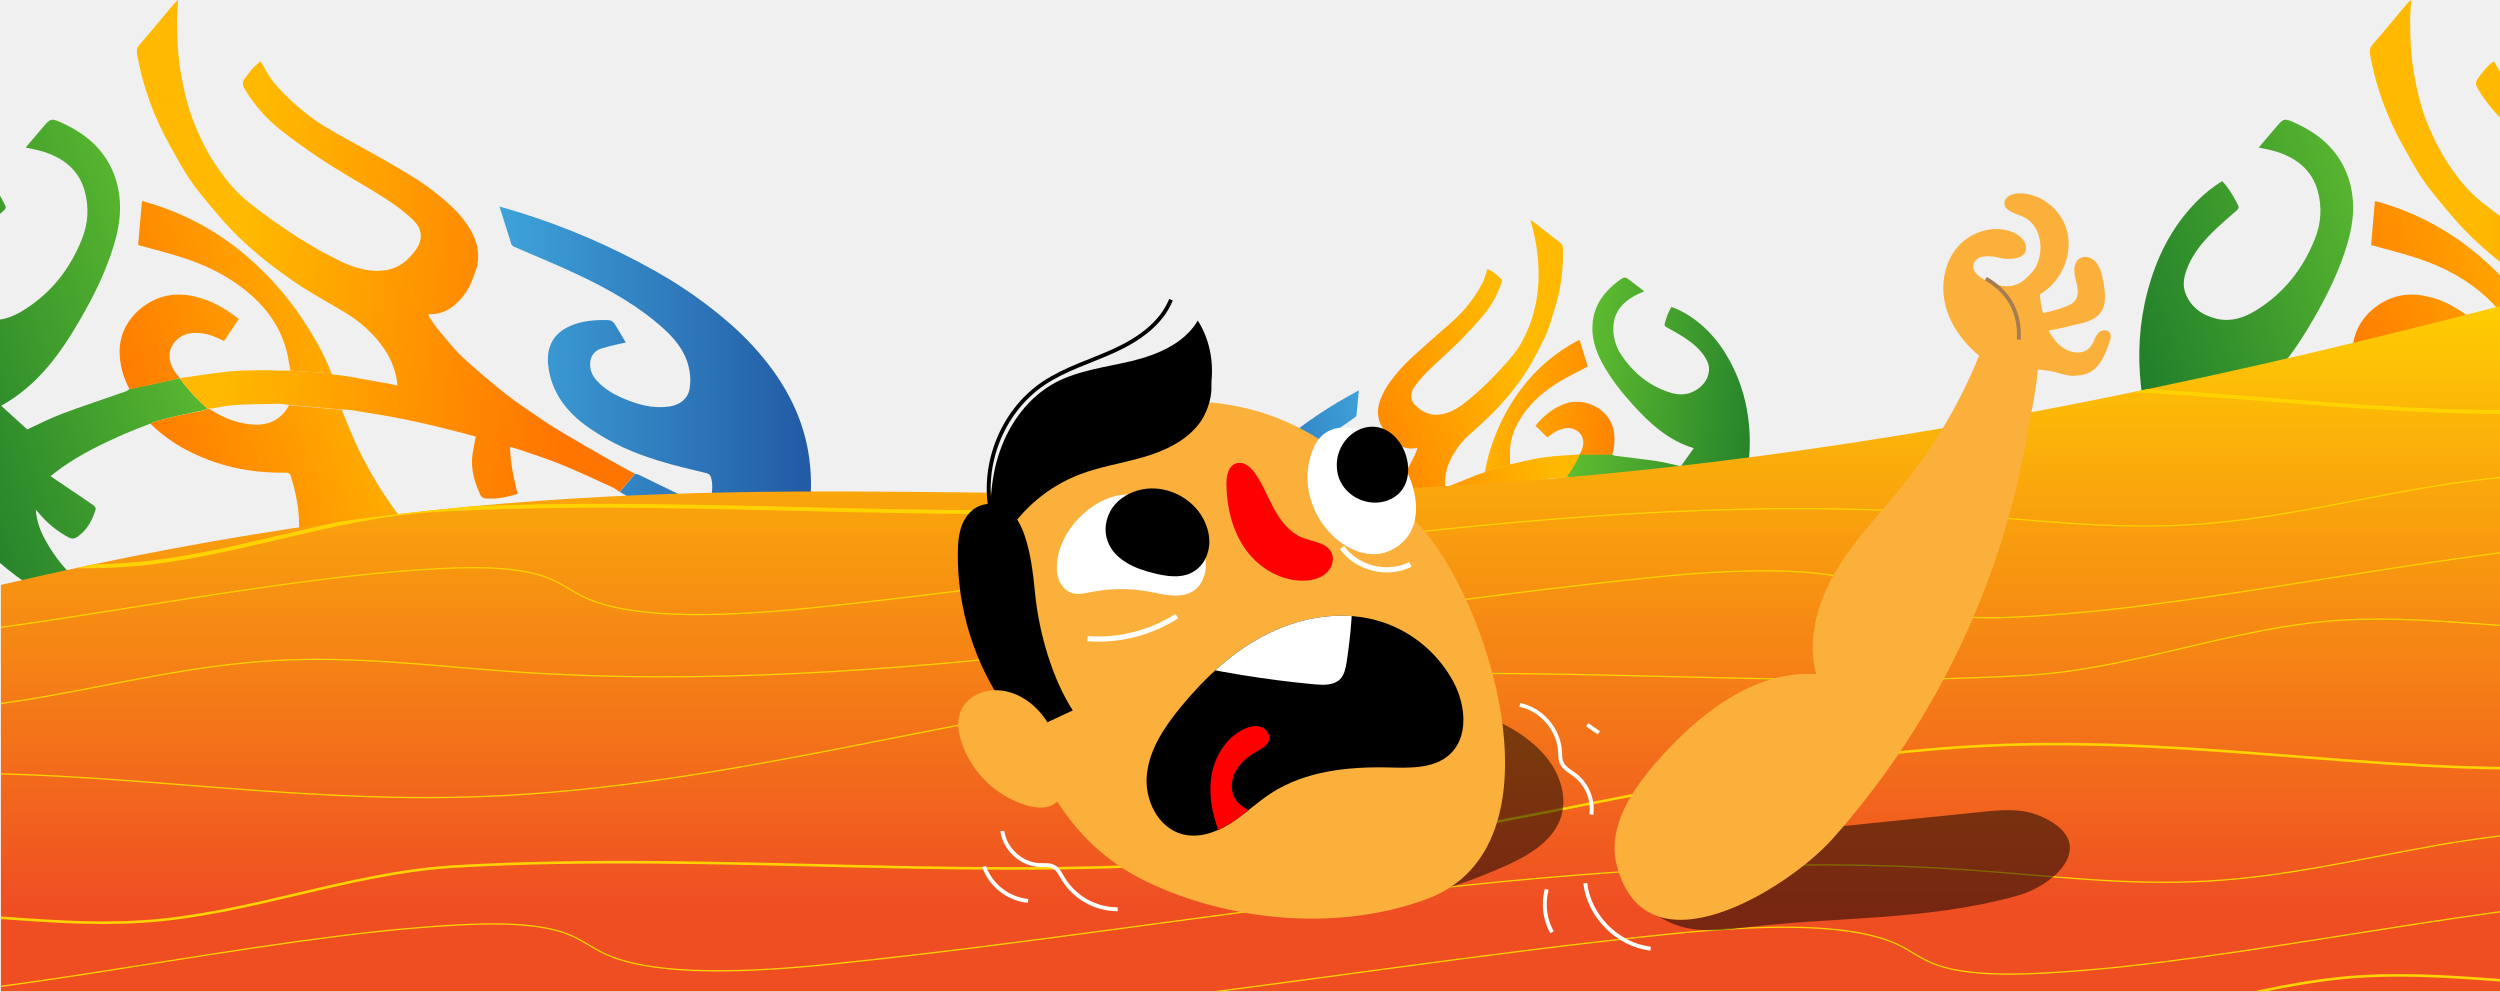
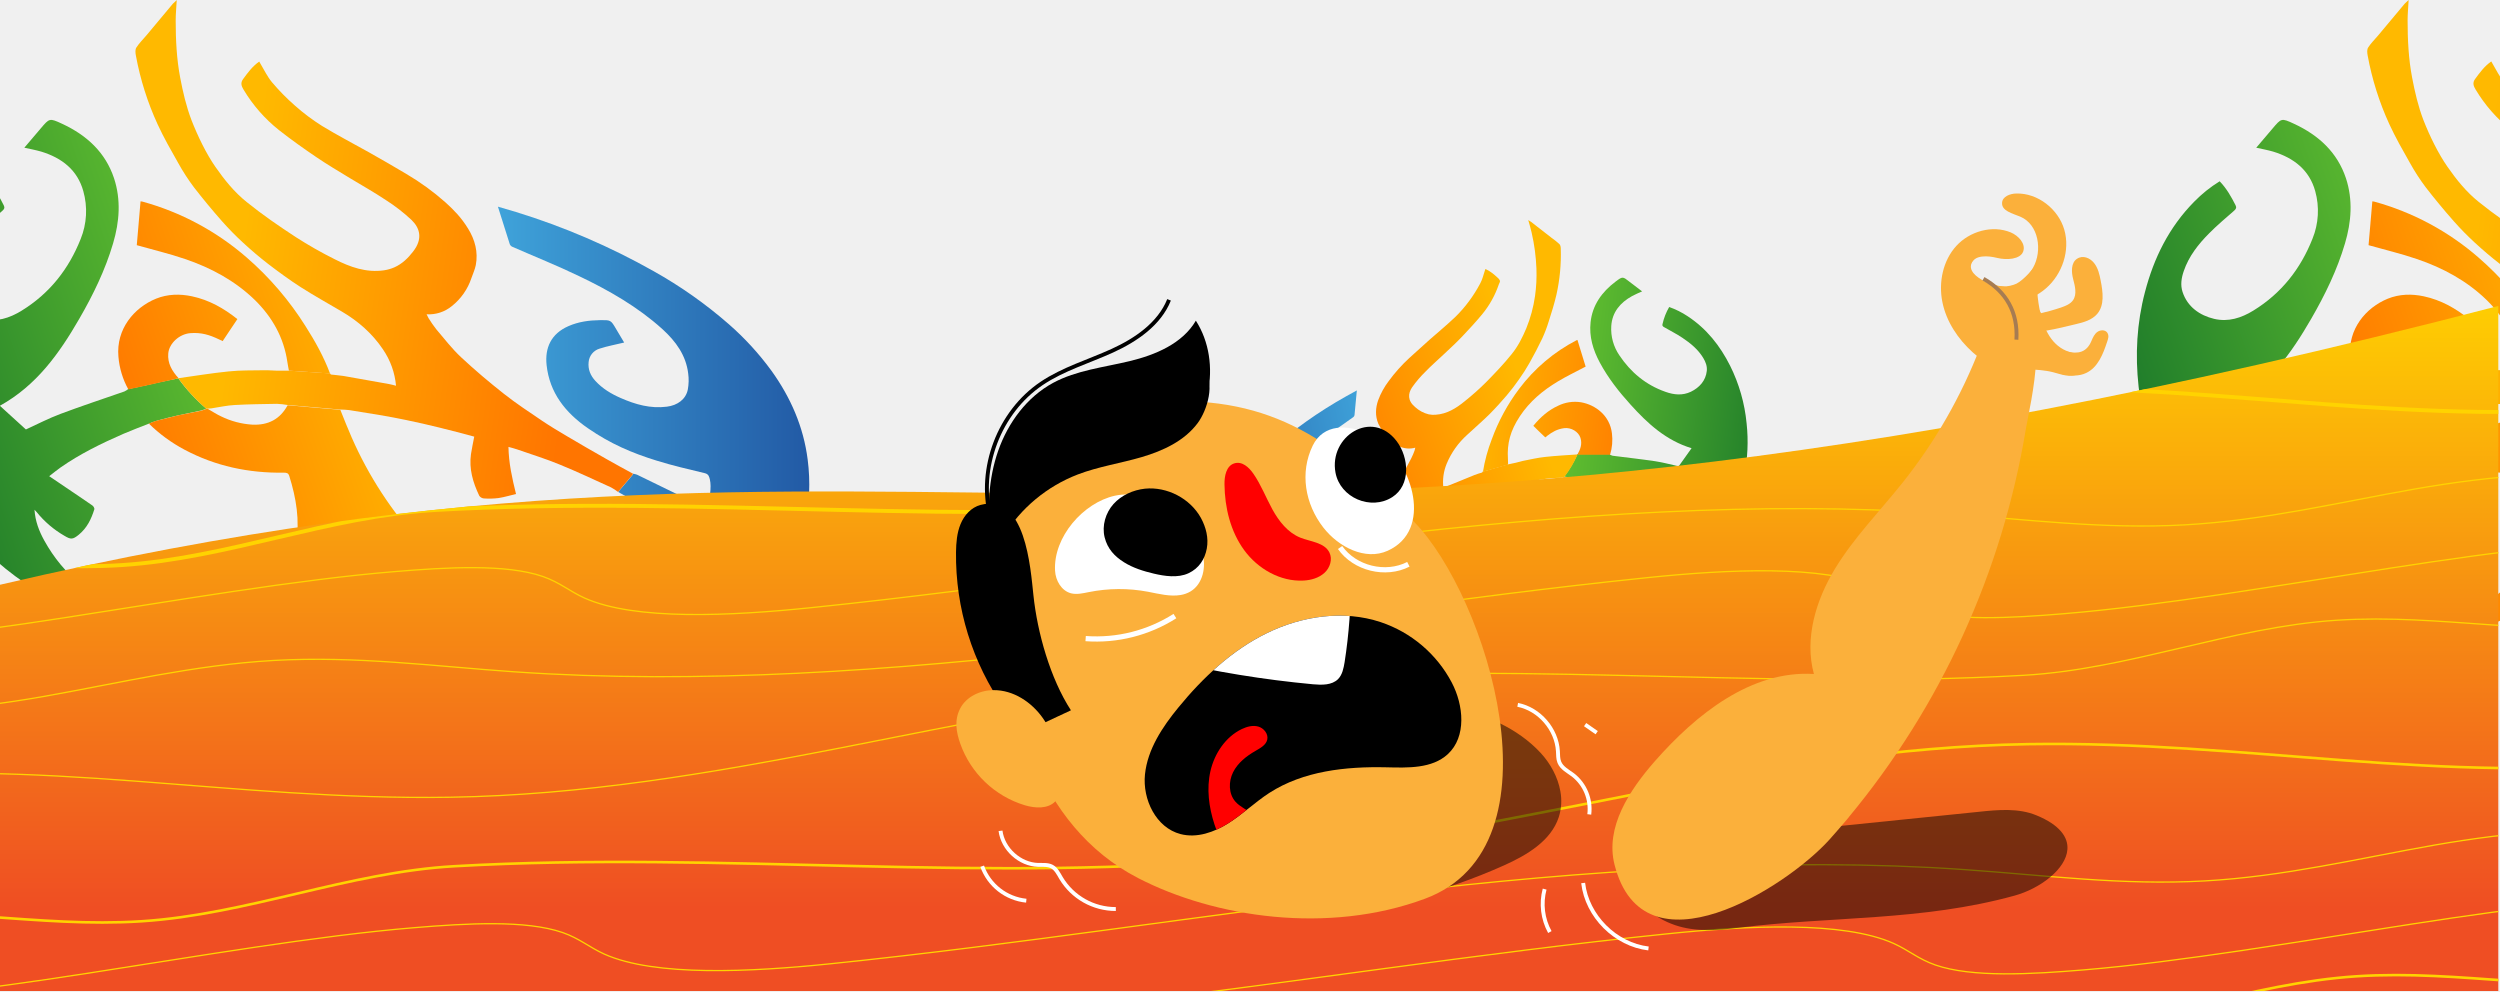
- <svg xmlns="http://www.w3.org/2000/svg" xmlns:xlink="http://www.w3.org/1999/xlink" width="1920" height="761.3" viewBox="0 0 1920 761.3">
+ <svg xmlns="http://www.w3.org/2000/svg" xmlns:xlink="http://www.w3.org/1999/xlink" width="1920" height="761.3" viewBox="1 0 1921 761.3">
  <defs>
    <style>.a,.aa,.ad,.ae,.af,.u,.v,.w{fill:none;}.b{fill:url(#a);}.c{fill:url(#b);}.d{fill:url(#c);}.e{fill:url(#d);}.f{fill:url(#e);}.g{fill:url(#f);}.h{fill:url(#g);}.i{fill:url(#h);}.j{fill:url(#i);}.k{fill:url(#j);}.l{fill:url(#k);}.m{fill:url(#l);}.n{fill:url(#m);}.o{fill:url(#n);}.p{fill:url(#o);}.q{fill:url(#p);}.r{fill:url(#q);}.s{fill:url(#r);}.t{clip-path:url(#s);}.u,.v,.w{stroke:#ffd300;}.aa,.ad,.ae,.af,.u,.v,.w{stroke-miterlimit:10;}.aa,.ae,.af,.v{stroke-width:3px;}.w{stroke-width:2px;}.x{opacity:0.5;}.y{fill:#fbb03b;}.z{fill:#fff;}.aa{stroke:#000;}.ab{clip-path:url(#t);}.ac{fill:red;}.ad,.af{stroke:#fff;}.ad{stroke-width:4px;}.ae{stroke:#a67c52;}</style>
    <linearGradient id="a" x1="383.51" y1="14064.02" x2="622.75" y2="14064.02" gradientTransform="translate(0 -13727.3)" gradientUnits="userSpaceOnUse">
      <stop offset="0" stop-color="#3fa3da" />
      <stop offset="1" stop-color="#225aa5" />
    </linearGradient>
    <linearGradient id="b" x1="180.96" y1="13985.59" x2="-127.85" y2="14091.38" gradientTransform="translate(0 -13727.3)" gradientUnits="userSpaceOnUse">
      <stop offset="0" stop-color="#63c130" />
      <stop offset="1" stop-color="#0d6a29" />
    </linearGradient>
    <linearGradient id="c" x1="187.8" y1="13909.18" x2="447.42" y2="13946.26" gradientTransform="translate(0 -13727.3)" gradientUnits="userSpaceOnUse">
      <stop offset="0" stop-color="#ffb900" />
      <stop offset="1" stop-color="#ff7500" />
    </linearGradient>
    <linearGradient id="d" x1="347.24" y1="14118.64" x2="135.24" y2="14193.13" xlink:href="#c" />
    <linearGradient id="e" x1="273.84" y1="13915.52" x2="59.59" y2="13990.8" xlink:href="#c" />
    <linearGradient id="f" x1="278.86" y1="13934.63" x2="68.07" y2="14008.69" xlink:href="#c" />
    <linearGradient id="g" x1="1895.88" y1="13985.59" x2="1587.07" y2="14091.38" xlink:href="#b" />
    <linearGradient id="h" x1="1902.73" y1="13909.18" x2="2162.34" y2="13946.26" xlink:href="#c" />
    <linearGradient id="i" x1="2062.17" y1="14118.64" x2="1850.17" y2="14193.13" xlink:href="#c" />
    <linearGradient id="j" x1="1988.76" y1="13915.52" x2="1774.51" y2="13990.8" xlink:href="#c" />
    <linearGradient id="k" x1="1993.78" y1="13934.63" x2="1782.99" y2="14008.69" xlink:href="#c" />
    <linearGradient id="l" x1="784.14" y1="14167.59" x2="935.72" y2="14167.59" gradientTransform="matrix(-0.98, 0.21, 0.21, 0.98, -1127.98, -13608.05)" xlink:href="#a" />
    <linearGradient id="m" x1="655.8" y1="14117.9" x2="460.14" y2="14184.93" gradientTransform="matrix(-0.98, 0.21, 0.21, 0.98, -1127.98, -13608.05)" xlink:href="#b" />
    <linearGradient id="n" x1="660.14" y1="14069.48" x2="824.63" y2="14092.98" gradientTransform="matrix(-0.98, 0.21, 0.21, 0.98, -1127.98, -13608.05)" xlink:href="#c" />
    <linearGradient id="o" x1="761.16" y1="14202.2" x2="626.83" y2="14249.4" gradientTransform="matrix(-0.98, 0.21, 0.21, 0.98, -1127.98, -13608.05)" xlink:href="#c" />
    <linearGradient id="p" x1="714.65" y1="14073.5" x2="578.9" y2="14121.2" gradientTransform="matrix(-0.98, 0.21, 0.21, 0.98, -1127.98, -13608.05)" xlink:href="#c" />
    <linearGradient id="q" x1="717.83" y1="14085.61" x2="584.27" y2="14132.53" gradientTransform="matrix(-0.98, 0.21, 0.21, 0.98, -1127.98, -13608.05)" xlink:href="#c" />
    <linearGradient id="r" x1="960.73" y1="213.73" x2="960.73" y2="698.15" gradientUnits="userSpaceOnUse">
      <stop offset="0" stop-color="#ffd300" />
      <stop offset="1" stop-color="#ef4e23" />
    </linearGradient>
    <clipPath id="s">
      <path class="a" d="M1920.7,234.9V761.3H.7V449.2C731.3,278.2,883.2,505,1920.7,234.9Z" />
    </clipPath>
    <clipPath id="t">
      <path d="M906.5,543.4c18.9-23.1,41.3-44.1,68.2-57.2s58.7-17.8,87.1-8.4a96.4,96.4,0,0,1,54.7,46.4c9.2,17.5,11.5,41.7-3,55.1-12.2,11.2-30.7,10.5-47.3,10.1-31.1-.7-63.7,2.8-89.9,19.7-10.9,7.1-20.3,16.2-31.3,23.2s-24.3,11.7-36.9,8.4c-18.8-4.9-29.3-26.6-27.3-45.9S894.2,558.4,906.5,543.4Z" />
    </clipPath>
  </defs>
  <path class="b" d="M462,498.7c4.6,0,9.2.4,13.7,0,11.1-.9,22.3-1.6,33.3-3.5s22.2-5.3,33.2-8.1l.6-.2c2.7,5.6,4.8,11.3,8,16.4s6,7.1,9.2,10.5a4,4,0,0,0,2.9,1.2c10.4-1.4,18.6-5.9,22.8-15.7.8-1.8.6-3-1-4.3A57.5,57.5,0,0,1,571,477.3c-.5-.9-.9-1.9-1.3-2.8,4-2.9,8-5.6,11.8-8.6,20.4-16.1,32.5-37,37.9-61.6a150.7,150.7,0,0,0,2.2-51.5c-3.2-25-13-47.5-27.8-68.1a218.4,218.4,0,0,0-32.9-35.9,341.2,341.2,0,0,0-57.6-40.6,537.2,537.2,0,0,0-105.8-45.5l-13.9-4.1c3.1,10,6.1,19.4,9.1,28.8a3.8,3.8,0,0,0,1.9,2c17.1,7.5,34.4,14.4,51.2,22.5,23.1,11,45.3,23.7,64.3,40.9,10.2,9.3,18,20,19.7,33.9a39,39,0,0,1-.3,12.5c-1.5,7.4-7.9,12.1-16.1,13.1-12.6,1.6-24.1-1.7-35.3-6.6-7.4-3.2-14.2-7.3-19.6-13.2-3.8-4.1-5.8-8.9-5.2-14.5a11.8,11.8,0,0,1,8.4-10.3c6.1-2,12.5-3.1,18.9-4.7l-6.2-10.4c-4.1-7-4.1-6.9-12.4-6.8s-16.5,1.2-24.2,4.6c-13.3,5.8-18.2,16.6-16.8,29.9,2.3,21.3,14.4,36.6,31.8,48.6s33.9,19,52.6,24.8c12.2,3.8,24.7,6.7,37.2,9.7,3,.7,3.4,2.9,3.9,5,1.3,5.7,0,15.5-2.7,21.7-4.5-2.1-9.1-4-13.6-6.2l-39.6-19.3a15,15,0,0,0-3.1-.8,4.6,4.6,0,0,1-.5,1l-11,13,6.3,3.6c11.3,6.9,21.8,14.6,30.3,24.8,14.5,17.3,12.7,38.3,1.4,53.6-7.4,10-18.4,14.7-30.1,18.4-5.5,1.7-11.2,1.9-16.9,2.1s-12.6.1-18.9.1a55.6,55.6,0,0,0,3.3,5.2C454.8,490,458.4,494.3,462,498.7Z" />
  <path class="c" d="M99.5,298.8a15.6,15.6,0,0,1-2.9,1.8c-16.3,5.7-32.8,11.1-49,17.2-9.1,3.4-17.8,7.9-26.7,12L.9,311.6c28.2-15.6,45.7-40.3,61-66.8,10.7-18.5,20-37.6,26-58,4.9-16.6,6.2-33.4.7-50.1-6.6-19.8-20.9-33-39.9-41.8-9.7-4.5-9.7-4.3-16.5,3.7-4.1,4.9-8.2,9.7-12.5,14.7,4.5,1,8.9,1.8,13,3,16,4.9,27.8,14.2,32.3,30.3A56.7,56.7,0,0,1,63,183.4c-9.1,23-23.8,41.9-45.5,55.2-9.1,5.6-19.2,8.9-30.1,6.3s-20.4-9.1-24.2-20.6c-1.8-5.4-.9-10.9.9-16.1,3.9-11.4,11.2-20.7,19.6-29.1,6-6.1,12.6-11.6,19.1-17.3,1.5-1.3,2-2.4,1.1-4.2C.6,151-3,144.6-8.3,139.1A102.2,102.2,0,0,0-28,154.7c-19.4,19.7-31,43.3-37.8,69.4-6.3,23.9-7.6,48.2-4.9,72.7C-66,339.7-49.6,378-21.1,411.3c16.2,18.9,35.7,34,57.2,46.7,19.4,11.4,39.7,20.8,61.7,26.5,11.2,2.9,22.4,5.3,34.1,5.4-.1-3-.3-6-.3-9s.3-4.2.5-6.2L128,474c-8.4-1.5-17.2-2.1-25.3-4.6-30.1-9.2-52.8-27.3-67.7-54.3-4-7.2-6.9-14.8-7.5-23.6l1.7,1.8a75.9,75.9,0,0,0,21.3,18.2c5,3,6.4,2.9,11-.8,6.4-5.2,9.7-12.2,12-19.6.2-.7-.6-2.2-1.4-2.8-5.1-3.6-10.3-7-15.4-10.5L38.8,365.7c3.1-2.4,5.8-4.6,8.6-6.6,15-10.5,31.4-18.5,48.3-25.9,6.5-2.8,13.2-5.3,19.8-7.9a62.1,62.1,0,0,1,5.9-2.2c5.4-1.5,10.9-2.9,16.4-4.1l17.9-3.8a29.1,29.1,0,0,0,3.8-1.4A132.4,132.4,0,0,1,138,290.5l-13.9,2.9-13.4,3Z" />
  <path class="d" d="M138,290.5a132.4,132.4,0,0,0,21.4,23.3h1.3l2.7-.2c6-.9,12-2.3,18.1-2.6,10.7-.6,21.5-.7,32.3-.9a63.9,63.9,0,0,1,8.2.9l40.5,3.5c2.2.1,4.5.1,6.7.4l23.4,3.8c6.9,1.2,13.8,2.4,20.7,3.9q12.6,2.6,25.1,5.7c9.2,2.2,18.3,4.7,27,7-.9,4.7-1.8,9-2.5,13.4-1.6,11.4,1.5,21.9,6.4,32.1a4.8,4.8,0,0,0,3.5,2,58.1,58.1,0,0,0,11.3-.3c4.6-.7,9-2.1,13.4-3.1-3-12.2-5.6-23.8-5.8-36.2,2.5.7,4.6,1.2,6.6,1.9,11.1,3.9,22.3,7.3,33.1,11.8,13.2,5.4,26.1,11.5,39.1,17.4a40.9,40.9,0,0,1,5.4,3.5l11-13a4.6,4.6,0,0,0,.5-1c-6.7-3.7-13.5-7.3-20.1-11.1Q451.9,344,436.7,335c-6.4-3.8-12.8-7.6-18.9-11.7-10-6.8-20.1-13.4-29.6-20.9-11.3-8.9-22.3-18.2-32.8-28-7-6.5-12.9-14.2-19.1-21.5a89.3,89.3,0,0,1-6-8.6,29.2,29.2,0,0,1-1.5-3,27.9,27.9,0,0,0,19.4-6.3,45.9,45.9,0,0,0,15-21.4c1.2-3.4,2.7-6.7,3.4-10.1,1.9-10-.6-19.4-5.9-28s-10.7-14.1-17.3-20.1a192.7,192.7,0,0,0-30.1-21.9c-9.4-5.6-18.9-11.1-28.5-16.5-12.1-6.8-24.5-13.2-36.3-20.4a155.7,155.7,0,0,1-20.8-15.6A165.7,165.7,0,0,1,210,63c-3.6-4.3-6-9.5-8.9-14.3l-.9-1.6c-5.3,3.7-8.9,8.7-12.5,13.6-2.1,2.9-1.1,5.4.4,7.9a115.2,115.2,0,0,0,27.3,31.2c9.3,7.3,19,14.2,28.9,20.9,8.3,5.6,17,10.8,25.6,16s18.7,10.9,27.7,16.9a135.3,135.3,0,0,1,19.6,15.2c6.4,6.2,8.9,14.4,1.3,24.2-3.9,5.1-8.4,9.5-14.4,12.2a30.9,30.9,0,0,1-8,2.3c-13.7,2-26.1-2.5-37.9-8.5a316.6,316.6,0,0,1-29.9-17c-13-8.5-25.8-17.3-37.8-27-9.5-7.6-17.1-17.1-24-27S153,104.6,148.1,92c-4-10.5-6.5-21.3-8.6-32.3-2.8-14.6-3.5-29.4-3.5-44.2,0-5,.5-9.9.8-15.6-1.3,1.2-2.2,2-3,2.8L113.5,27c-2.6,3.1-5.6,6-7.7,9.3-1,1.5-.8,4.1-.4,6.1a222.5,222.5,0,0,0,16.7,52.9c4.7,10.2,10.3,20,15.8,29.7a163.7,163.7,0,0,0,12.1,18.7c6.9,8.9,14.1,17.6,21.6,26.1a224.2,224.2,0,0,0,16.3,16.6c6.1,5.6,12.4,11,19,16.1,8.1,6.2,16.4,12.3,25.1,17.9,10.3,6.6,21,12.5,31.5,18.7,12.8,7.5,23.6,17,31.8,29.2a58.6,58.6,0,0,1,10,27.9c-2-.5-3.7-1-5.4-1.3L265,288.7c-3.2-.5-6.4-.7-9.6-1.1-.3,0-.5-.6-.8-.9l-4.8-.3L223,284.6h-9.8c-2.9,0-5.8-.4-8.8-.3-9.2.2-18.5-.1-27.7.9-12.9,1.3-25.7,3.4-38.5,5.2Z" />
  <path class="e" d="M262.5,314.7,222,311.2c-5.7,10.6-14.8,15.5-27.2,14.9a63.5,63.5,0,0,1-24-6.4c-3.5-1.6-6.7-3.8-10.1-5.7h-1.3a29,29,0,0,1-3.8,1.4L137.7,319c-5.5,1.3-10.9,2.7-16.4,4.1-2,.5-3.9,1.5-5.9,2.2a117.2,117.2,0,0,0,27.3,20c23.8,12.7,49.4,18.1,76.4,17.7,2.2,0,3.5.3,4.2,2.6,5.3,16.9,8.2,34.1,5.2,51.8-2.4,13.9-8.3,26.1-19.3,35.7-14.8,12.9-32.9,18-52.1,20.1-8.3.9-16.6.9-25,1.4-.2,2.1-.5,4.2-.5,6.2s.2,6,.3,9c5.5.2,11,.7,16.4.5a154.9,154.9,0,0,0,48.5-9.5,161.3,161.3,0,0,0,63.3-42.3l1.9-1.9,1.3-.2-11.1,33.2a43.5,43.5,0,0,0,19.4,6.1,76.1,76.1,0,0,0,9.7-.1,2.8,2.8,0,0,0,2-1.3c4.7-9.2,7.9-18.9,7.4-29.2-.2-4.9-1.7-9.7-2.3-13.2,17,10.1,34.8,21.2,53.1,31.5,21.8,12.2,44.6,22.4,68.9,29.2a144.6,144.6,0,0,0,38.5,5.8l13.1.2c-3.6-4.4-7.3-8.7-10.8-13.1a55.9,55.9,0,0,1-3.3-5.2c-5.8-.7-11.7-1.1-17.4-2.1-19.1-3.3-37.5-8.9-54.2-18.6-19.8-11.5-37-26.1-52.3-42.8a293.9,293.9,0,0,1-52.7-80.7C268.2,329.1,265.4,321.9,262.5,314.7Z" />
  <path class="f" d="M223,284.6l26.8,1.9,4.8.3c-4.8-12.8-11.4-24.7-18.8-36.3a235.6,235.6,0,0,0-45.2-52.8,204.8,204.8,0,0,0-80.2-43l-1.4-.2-2.9,33.7c12.7,3.6,25,6.5,37,10.6,20.1,6.8,38.4,16.7,53.6,31.4,13.6,13.3,22.4,29.1,25.1,47.7C222.1,280.1,222.6,282.3,223,284.6Z" />
  <path class="g" d="M138,290.5h.3c-5.1-5.5-8.7-11.6-8-19.2s8.4-14.8,16.9-15.5,15,1.4,21.9,4.7l3,1.4,5.6-8.4,5.7-8.5c-10.4-8.3-21.7-14.7-34.8-17.5-9.4-2-18.7-1.8-27.7,1.8-16.9,6.9-30.8,23.4-28.9,44.6a62.5,62.5,0,0,0,7.6,25.1l11.3-2.4,13.4-3Z" />
  <path class="h" d="M1814.4,298.8a15.6,15.6,0,0,1-2.9,1.8c-16.3,5.7-32.8,11.1-49,17.2-9.1,3.4-17.8,7.9-26.7,12l-19.9-18.2c28.2-15.6,45.7-40.3,61-66.8,10.7-18.5,20-37.6,26-58,4.9-16.6,6.2-33.4.7-50.1-6.6-19.8-20.9-33-39.9-41.8-9.7-4.5-9.7-4.3-16.5,3.7-4.1,4.9-8.2,9.7-12.5,14.7,4.5,1,8.9,1.8,13,3,16,4.9,27.8,14.2,32.3,30.3a56.7,56.7,0,0,1-2.1,36.7c-9.1,23-23.8,41.9-45.5,55.2-9.1,5.6-19.2,8.9-30.1,6.3s-20.4-9.1-24.2-20.6c-1.8-5.4-.9-10.9.9-16.1,3.9-11.4,11.2-20.7,19.6-29.1,6-6.1,12.6-11.6,19.1-17.3,1.5-1.3,2-2.4,1.1-4.2-3.3-6.5-6.9-12.9-12.2-18.4a102.2,102.2,0,0,0-19.6,15.7c-19.4,19.7-31,43.3-37.8,69.4-6.3,23.9-7.6,48.2-4.9,72.7,4.7,42.9,21.1,81.2,49.6,114.5,16.2,18.9,35.7,34,57.2,46.7,19.4,11.4,39.7,20.8,61.7,26.5,11.2,2.9,22.4,5.3,34.1,5.4-.1-3-.3-6-.3-9s.3-4.2.5-6.2l-4.2-.6c-8.4-1.5-17.2-2.1-25.3-4.6-30.1-9.2-52.8-27.3-67.7-54.3-4-7.2-6.9-14.8-7.5-23.6l1.7,1.8a75.9,75.9,0,0,0,21.3,18.2c5,3,6.4,2.9,11-.8,6.4-5.2,9.7-12.2,12-19.6.2-.7-.6-2.2-1.4-2.8-5.1-3.6-10.3-7-15.4-10.5l-18.1-12.2c3.1-2.4,5.8-4.6,8.6-6.6,15-10.5,31.4-18.5,48.3-25.9,6.5-2.8,13.2-5.3,19.8-7.9a62.1,62.1,0,0,1,5.9-2.2c5.4-1.5,10.9-2.9,16.4-4.1l17.9-3.8a29.1,29.1,0,0,0,3.8-1.4,132.4,132.4,0,0,1-21.4-23.3l-13.9,2.9-13.4,3Z" />
  <path class="i" d="M1852.9,290.5a132.4,132.4,0,0,0,21.4,23.3h1.3l2.7-.2c6-.9,12-2.3,18.1-2.6,10.7-.6,21.5-.7,32.3-.9a63.9,63.9,0,0,1,8.2.9l40.5,3.5c2.2.1,4.5.1,6.7.4l23.4,3.8c6.9,1.2,13.8,2.4,20.7,3.9q12.6,2.6,25.1,5.7c9.2,2.2,18.3,4.7,27,7-.9,4.7-1.8,9-2.5,13.4-1.6,11.4,1.5,21.9,6.4,32.1a4.8,4.8,0,0,0,3.5,2,58.1,58.1,0,0,0,11.3-.3c4.6-.7,9-2.1,13.4-3.1-3-12.2-5.6-23.8-5.8-36.2,2.5.7,4.6,1.2,6.6,1.9,11.1,3.9,22.3,7.3,33.1,11.8,13.2,5.4,26.1,11.5,39.1,17.4a40.9,40.9,0,0,1,5.4,3.5l11-13a4.6,4.6,0,0,0,.5-1c-6.7-3.7-13.5-7.3-20.1-11.1q-15.3-8.8-30.5-17.8c-6.4-3.8-12.8-7.6-18.9-11.7-10-6.8-20.1-13.4-29.6-20.9-11.3-8.9-22.3-18.2-32.8-28-7-6.5-12.9-14.2-19.1-21.5a89.3,89.3,0,0,1-6-8.6,29.2,29.2,0,0,1-1.5-3,27.9,27.9,0,0,0,19.4-6.3,45.9,45.9,0,0,0,15-21.4c1.2-3.4,2.7-6.7,3.4-10.1,1.9-10-.6-19.4-5.9-28s-10.7-14.1-17.3-20.1a192.7,192.7,0,0,0-30.1-21.9c-9.4-5.6-18.9-11.1-28.5-16.5-12.1-6.8-24.5-13.2-36.3-20.4a155.7,155.7,0,0,1-20.8-15.6,165.7,165.7,0,0,1-17.6-18c-3.6-4.3-6-9.5-8.9-14.3l-.9-1.6c-5.3,3.7-8.9,8.7-12.5,13.6-2.1,2.9-1.1,5.4.4,7.9a115.2,115.2,0,0,0,27.3,31.2c9.3,7.3,19,14.2,28.9,20.9,8.3,5.6,17,10.8,25.6,16s18.7,10.9,27.7,16.9a135.3,135.3,0,0,1,19.6,15.2c6.4,6.2,8.9,14.4,1.3,24.2-3.9,5.1-8.4,9.5-14.4,12.2a30.9,30.9,0,0,1-8,2.3c-13.7,2-26.1-2.5-37.9-8.5a316.6,316.6,0,0,1-29.9-17c-13-8.5-25.8-17.3-37.8-27-9.5-7.6-17.1-17.1-24-27s-13.6-23.4-18.5-36c-4-10.5-6.5-21.3-8.6-32.3-2.8-14.6-3.5-29.4-3.5-44.2,0-5,.5-9.9.8-15.6-1.3,1.2-2.2,2-3,2.8L1828.4,27c-2.6,3.1-5.6,6-7.7,9.3-1,1.5-.8,4.1-.4,6.1A222.5,222.5,0,0,0,1837,95.3c4.7,10.2,10.3,20,15.8,29.7a163.7,163.7,0,0,0,12.1,18.7c6.9,8.9,14.1,17.6,21.6,26.1a224.2,224.2,0,0,0,16.3,16.6c6.1,5.6,12.4,11,19,16.1,8.1,6.2,16.4,12.3,25.1,17.9,10.3,6.6,21,12.5,31.5,18.7,12.8,7.5,23.6,17,31.8,29.2a58.6,58.6,0,0,1,10,27.9c-2-.5-3.7-1-5.4-1.3l-34.9-6.2c-3.2-.5-6.4-.7-9.6-1.1-.3,0-.5-.6-.8-.9l-4.8-.3-26.8-1.9h-9.8c-2.9,0-5.8-.4-8.8-.3-9.2.2-18.5-.1-27.7.9-12.9,1.3-25.7,3.4-38.5,5.2Z" />
  <path class="j" d="M1977.4,314.7l-40.5-3.5c-5.7,10.6-14.8,15.5-27.2,14.9a63.5,63.5,0,0,1-24-6.4c-3.5-1.6-6.7-3.8-10.1-5.7h-1.3a29,29,0,0,1-3.8,1.4l-17.9,3.8c-5.5,1.3-10.9,2.7-16.4,4.1-2,.5-3.9,1.5-5.9,2.2a117.2,117.2,0,0,0,27.3,20c23.8,12.7,49.4,18.1,76.4,17.7,2.2,0,3.5.3,4.2,2.6,5.3,16.9,8.2,34.1,5.2,51.8-2.4,13.9-8.3,26.1-19.3,35.7-14.8,12.9-32.9,18-52.1,20.1-8.3.9-16.6.9-25,1.4-.2,2.1-.5,4.2-.5,6.2s.2,6,.3,9c5.5.2,11,.7,16.4.5a154.9,154.9,0,0,0,48.5-9.5,161.3,161.3,0,0,0,63.3-42.3l1.9-1.9,1.3-.2-11.1,33.2a43.5,43.5,0,0,0,19.4,6.1,76.1,76.1,0,0,0,9.7-.1,2.8,2.8,0,0,0,2-1.3c4.7-9.2,7.9-18.9,7.4-29.2-.2-4.9-1.7-9.7-2.3-13.2,17,10.1,34.8,21.2,53.1,31.5,21.8,12.2,44.6,22.4,68.9,29.2a144.6,144.6,0,0,0,38.5,5.8l13.1.2c-3.6-4.4-7.3-8.7-10.8-13.1a55.9,55.9,0,0,1-3.3-5.2c-5.8-.7-11.7-1.1-17.4-2.1-19.1-3.3-37.5-8.9-54.2-18.6-19.8-11.5-37-26.1-52.3-42.8a293.9,293.9,0,0,1-52.7-80.7C1983.1,329.1,1980.3,321.9,1977.4,314.7Z" />
  <path class="k" d="M1937.9,284.6l26.8,1.9,4.8.3c-4.8-12.8-11.4-24.7-18.8-36.3a235.6,235.6,0,0,0-45.2-52.8,204.8,204.8,0,0,0-80.2-43l-1.4-.2-2.9,33.7c12.7,3.6,25,6.5,37,10.6,20.1,6.8,38.4,16.7,53.6,31.4,13.6,13.3,22.4,29.1,25.1,47.7C1937,280.1,1937.5,282.3,1937.9,284.6Z" />
  <path class="l" d="M1852.9,290.5h.3c-5.1-5.5-8.7-11.6-8-19.2s8.4-14.8,16.9-15.5,15,1.4,21.9,4.7l3,1.4,5.6-8.4,5.7-8.5c-10.4-8.3-21.7-14.7-34.8-17.5-9.4-2-18.7-1.8-27.7,1.8-16.9,6.9-30.8,23.4-28.9,44.6a62.5,62.5,0,0,0,7.6,25.1l11.3-2.4,13.4-3Z" />
  <path class="m" d="M1040,521.1c-2.8.6-5.6,1.5-8.5,1.8-7,.9-14.1,2-21.1,2.2s-14.4-.4-21.7-.6h-.4c-.9,3.8-1.5,7.6-2.8,11.2s-2.8,5.2-4.3,7.7a2.5,2.5,0,0,1-1.6,1.1c-6.6.5-12.3-1.2-16.2-6.7a2,2,0,0,1,.1-2.8,36.4,36.4,0,0,0,6.2-12.8c.2-.6.3-1.3.5-1.9-2.9-1.3-5.7-2.4-8.4-3.8-14.8-7.2-25-18.6-31.6-33.2a95.5,95.5,0,0,1-8.2-31.6c-1.3-15.9,1.8-31.2,8.2-45.9a138.3,138.3,0,0,1,15.6-26.6,216.2,216.2,0,0,1,30.3-32.8,340.4,340.4,0,0,1,59.5-42.2l8-4.4c-.6,6.6-1.2,12.8-1.8,19a2.4,2.4,0,0,1-.9,1.5c-9.6,6.9-19.4,13.5-28.7,20.7-12.9,9.9-25,20.7-34.4,33.9-5.1,7.1-8.5,14.8-7.7,23.6a24.7,24.7,0,0,0,1.8,7.7c1.9,4.4,6.5,6.4,11.7,6,8-.7,14.7-4.3,21-8.8a36.4,36.4,0,0,0,10.4-10.8,11.2,11.2,0,0,0,1.3-9.7,7.5,7.5,0,0,0-6.6-5.3c-4-.5-8.1-.3-12.3-.4l2.4-7.3c1.6-4.9,1.6-4.8,6.8-5.8a39.8,39.8,0,0,1,15.6-.4c9,1.8,13.5,7.9,14.4,16.3,1.4,13.5-4.1,24.6-13.3,34.3a120,120,0,0,1-29.3,22.3c-7.1,4-14.4,7.4-21.7,10.9-1.8.9-1.7,2.3-1.7,3.6,0,3.7,2.1,9.6,4.5,13.1l7.6-5.6,22-17.2a9.5,9.5,0,0,1,1.8-.9l.4.5,8.5,6.6-3.4,3.1c-6.1,5.8-11.6,12-15.5,19.4-6.7,12.7-2.8,25.4,6.3,33.4,5.9,5.2,13.4,6.7,21.1,7.4a39.3,39.3,0,0,0,10.7-.9c3.9-.7,7.8-1.6,11.7-2.5a35.2,35.2,0,0,1-1.4,3.6C1043.4,514.8,1041.7,517.9,1040,521.1Z" />
  <path class="n" d="M1238.2,349.3a9.9,9.9,0,0,0,2,.7c10.9,1.4,21.8,2.6,32.6,4.2,6.1.9,12.1,2.6,18.1,3.9l9.9-13.9c-19.5-5.9-33.7-18.9-46.7-33.3-9.1-10-17.4-20.6-23.8-32.5-5.2-9.7-8.3-19.9-7.1-31,1.4-13.1,8.6-23.2,19.2-31.2,5.4-4.1,5.5-4,10.7.1l9.7,7.4c-2.7,1.2-5.3,2.3-7.7,3.6-9.2,5.1-15.3,12.4-16,23a35.9,35.9,0,0,0,6.2,22.5c8.7,13,20.3,22.8,35.5,28.1,6.4,2.3,13.1,3,19.5-.1s11.4-8.4,12.2-16c.4-3.6-.9-6.9-2.7-9.9-3.9-6.5-9.7-11.3-16-15.5-4.5-3-9.4-5.5-14.1-8.2-1.1-.6-1.6-1.2-1.2-2.5a46.3,46.3,0,0,1,5.1-13,64.7,64.7,0,0,1,14.2,7.1c14.6,9.6,24.9,22.7,32.6,38a126,126,0,0,1,12.7,44.4,131,131,0,0,1-15.6,77.5c-7.5,13.8-17.6,25.8-29.3,36.5s-21.8,18.1-34.7,24.6c-6.5,3.3-13.2,6.2-20.4,7.8-.3-1.9-.6-3.8-1-5.6s-.7-2.5-1.1-3.8l2.5-.9c5-2,10.3-3.6,15-6.2,17.4-9.7,29.1-23.9,34.8-42.6a35.5,35.5,0,0,0,1.5-15.6l-.8,1.3a48.1,48.1,0,0,1-10.8,14.1c-2.7,2.5-3.6,2.6-7,1s-7.6-6.3-10.1-10.6a2.1,2.1,0,0,1,.5-1.9c2.7-2.9,5.4-5.7,8.2-8.5l9.6-10c-2.3-1.1-4.2-2.1-6.2-3-10.7-4.5-21.9-7.3-33.3-9.6-4.4-.9-8.9-1.5-13.3-2.3a39.3,39.3,0,0,0-3.9-.6l-10.7-.4h-11.6a18.4,18.4,0,0,1-2.5-.4,83.9,83.9,0,0,0,10.2-17.3h25Z" />
  <path class="o" d="M1213.2,349.2a83.9,83.9,0,0,1-10.2,17.2l-.8.3-1.7.2c-3.9.2-7.8.2-11.6.8-6.7,1-13.4,2.4-20.1,3.7a40.5,40.5,0,0,0-5,1.7l-24.6,7.5c-1.4.4-2.8.6-4.1,1.1l-14,5.5c-4.1,1.7-8.2,3.3-12.3,5.1s-9.9,4.5-14.8,6.8l-15.8,7.9c1.2,2.8,2.3,5.3,3.3,8,2.5,6.8,2,13.8.3,20.7a3,3,0,0,1-1.9,1.7,36.8,36.8,0,0,1-7,1.3c-2.9.2-5.9-.1-8.7-.2.2-8,.3-15.5-1.2-23.2l-3.8,2c-6.3,3.9-12.8,7.5-19,11.7s-14.7,10.6-21.9,15.9a25.9,25.9,0,0,0-2.9,2.9l-8.5-6.6-.4-.5c3.7-3.2,7.4-6.3,11-9.5l16.5-15c3.5-3.2,6.9-6.4,10.2-9.8,5.3-5.5,10.7-11,15.6-16.9s11.4-14.2,16.6-21.7c3.5-5,6.1-10.5,9-15.8a56.6,56.6,0,0,0,2.6-6.1,18.5,18.5,0,0,0,.5-2.1,17.7,17.7,0,0,1-12.9-1.3,29.1,29.1,0,0,1-12.1-11.3,46.2,46.2,0,0,1-3.4-5.8c-2.5-6-2.2-12.1-.1-18.1a57.4,57.4,0,0,1,8.1-14.7,122.1,122.1,0,0,1,15.7-17.6c5.1-4.7,10.3-9.4,15.5-14s13.4-11.4,19.8-17.5a98.6,98.6,0,0,0,10.8-12.4,105,105,0,0,0,8.5-13.5c1.7-3.1,2.5-6.7,3.6-10l.4-1.1c3.7,1.6,6.7,4.2,9.5,6.8s1.4,3.2.8,5a73,73,0,0,1-12.8,23c-4.8,5.8-9.9,11.3-15.1,16.8s-9.1,8.9-13.7,13.3-10.2,9.2-14.9,14.1a85.7,85.7,0,0,0-10.2,12c-3.1,4.7-3.6,10.1,2.4,15.1a23.8,23.8,0,0,0,10.5,5.6,19.6,19.6,0,0,0,5.2.3c8.8-.6,15.8-5,22.3-10.3a200.6,200.6,0,0,0,16.3-14.5c6.9-7,13.7-14.1,19.8-21.7,4.9-6,8.3-12.8,11.3-19.9a105.2,105.2,0,0,0,6.7-24.7,119.6,119.6,0,0,0,1.1-21.1,148.6,148.6,0,0,0-3.7-27.8c-.7-3.1-1.6-6.1-2.6-9.6l2.2,1.4,15.8,12.3a57.9,57.9,0,0,1,6,4.8c.8.8,1,2.4,1,3.7a141,141,0,0,1-3.3,35c-1.6,6.9-3.7,13.7-5.9,20.5a103.7,103.7,0,0,1-5,13.2c-3.1,6.5-6.4,12.8-9.9,19a142,142,0,0,1-7.9,12.4c-3,4.3-6.2,8.5-9.6,12.5s-8.6,9.8-13.2,14.4-11.4,10.5-17.1,15.8a61.5,61.5,0,0,0-15.8,22.3,37.1,37.1,0,0,0-2.5,18.6l3.1-1.5,20.8-8.5c1.9-.8,3.9-1.3,5.8-1.9.2-.1.3-.4.4-.7l2.9-.8,16.4-4.7,6.1-1.3c1.8-.4,3.6-1,5.4-1.4,5.7-1.1,11.5-2.5,17.3-3.1,8.1-.9,16.4-1.3,24.5-1.9Z" />
  <path class="p" d="M1139.3,380.7l24.6-7.5c5,5.8,11.2,7.6,18.8,5.6a40.2,40.2,0,0,0,14-7.1c1.9-1.5,3.7-3.2,5.5-4.9l.8-.3a18.4,18.4,0,0,0,2.5.4h11.6l10.7.4c1.3.1,2.6.4,3.9.6a74.3,74.3,0,0,1-14.3,16c-13,11-28.2,17.8-45,21.1-1.4.3-2.1.6-2.3,2.2-1,11.2-.6,22.2,3.7,32.8,3.3,8.3,8.6,15,16.7,19.5,10.9,6.1,22.8,6.8,34.9,5.6,5.2-.5,10.4-1.6,15.6-2.5.4,1.3.8,2.5,1.1,3.8s.7,3.7,1,5.6c-3.4.8-6.7,1.9-10.1,2.5a98.1,98.1,0,0,1-31.3.6,102.2,102.2,0,0,1-44.8-17.8l-1.4-.9h-.8l11.3,19.1a27.5,27.5,0,0,1-11.2,6.3,48.2,48.2,0,0,1-6,1.2,1.8,1.8,0,0,1-1.4-.5c-4.1-5.1-7.4-10.6-8.5-17.1a58.4,58.4,0,0,1-.3-8.5c-9.2,8.5-18.8,17.8-28.7,26.6a197.1,197.1,0,0,1-38.8,27.2,91.6,91.6,0,0,1-23.1,8.7l-8.1,1.8c1.7-3.2,3.4-6.3,5-9.6a35.4,35.4,0,0,0,1.4-3.6c3.5-1.2,7.1-2.2,10.5-3.6,11.4-4.6,22-10.4,31.1-18.7a142.4,142.4,0,0,0,26.8-33.4,186.2,186.2,0,0,0,21.9-57C1137.7,390.4,1138.4,385.5,1139.3,380.7Z" />
  <path class="q" d="M1159.8,356.8l-16.4,4.7-2.9.8a124.4,124.4,0,0,1,6.8-25,149.3,149.3,0,0,1,21-38.7,129.8,129.8,0,0,1,44-37.3l.8-.3,6.3,20.5c-7.4,3.9-14.7,7.4-21.5,11.5-11.5,6.9-21.6,15.4-29,26.6s-10,21-9.2,32.9C1159.7,353.9,1159.7,355.3,1159.8,356.8Z" />
  <path class="r" d="M1213.2,349.2h-.2c2.4-4.1,3.9-8.3,2.4-13s-7.2-8.1-12.5-7.4-9.1,2.9-12.9,5.8l-1.6,1.3-4.6-4.4-4.6-4.5c5.4-6.6,11.5-12,19.2-15.5a29.4,29.4,0,0,1,17.4-2.6c11.4,2,22.2,10.4,23.8,23.8a39.6,39.6,0,0,1-1.4,16.5h-25Z" />
  <path class="s" d="M1920.7,234.9V761.3H.7V449.2C731.3,278.2,883.2,505,1920.7,234.9Z" />
  <g class="t">
    <path class="u" d="M-145.2,490.5c75.9,13.1,299.5-39.2,449.7-51.5,39.9-3.3,85.4-6,113.7,3.8,13.1,4.6,20.4,11.3,31.9,16.5,38.9,17.5,112.6,13.8,174.5,7.4,145.7-15,287.9-37.8,432.9-54.6s296.4-27.6,437.7-17.7c61,4.2,121.1,12.3,184.7,8.7,61.3-3.4,118.1-17.3,176.4-27.5s126.4-16.8,177.3-5.7" />
    <path class="v" d="M-148.5,431.3c88.1-11.2,161.7,8,243.2,2.7S253.4,396.4,335,391.7c207.4-11.8,412.2,13.8,617.9-6.7,202.9-20.2,387.2-83.7,591.3-87.1,168.5-2.7,317.3,31.6,484,12.8" />
    <path class="u" d="M2036.3,419.9c-75.9-13.1-299.5,39.2-449.7,51.5-39.9,3.3-85.4,6-113.7-3.8-13.1-4.6-20.4-11.3-31.9-16.5-38.9-17.5-112.6-13.8-174.5-7.4-145.7,15-287.9,37.8-432.9,54.6s-296.4,27.6-437.7,17.7c-61-4.2-121.1-12.3-184.7-8.7C150,510.8,93.1,524.6,34.9,534.9s-126.4,16.8-177.3,5.7" />
    <path class="u" d="M2039.6,479.1c-88.1,11.2-161.7-8-243.2-2.7s-158.6,37.6-240.3,42.3c-207.4,11.8-412.2-13.8-617.9,6.7C735.3,545.6,551.1,609.1,347,612.4c-168.5,2.7-317.3-31.6-484-12.8" />
    <path class="u" d="M-130,764.1c75.9,13.1,299.5-39.2,449.7-51.5,39.9-3.3,85.4-6,113.7,3.8,13.1,4.6,20.4,11.3,31.9,16.5,38.9,17.5,112.6,13.8,174.5,7.4,145.7-15,287.9-37.8,432.9-54.6s296.4-27.6,437.7-17.7c61,4.2,121.1,12.3,184.7,8.7,61.3-3.4,118.1-17.3,176.4-27.5s126.4-16.8,177.3-5.7" />
    <path class="w" d="M-133.3,705c88.1-11.2,161.7,8,243.2,2.7S268.5,670,350.2,665.4c207.4-11.8,412.2,13.8,617.9-6.7,202.9-20.2,387.2-83.7,591.3-87.1,168.5-2.7,317.3,31.6,484,12.8" />
    <path class="u" d="M2051.5,693.6c-75.9-13.1-299.5,39.2-449.7,51.5-39.9,3.3-85.4,6-113.7-3.8-13.1-4.6-20.4-11.3-31.9-16.5-38.9-17.5-112.6-13.8-174.5-7.4-145.7,15-287.9,37.8-432.9,54.6s-296.4,27.6-437.7,17.7c-61-4.2-121.1-12.3-184.7-8.7-61.3,3.4-118.1,17.3-176.4,27.5s-126.4,16.8-177.3,5.7" />
    <path class="w" d="M2054.8,752.7c-88.1,11.2-161.7-8-243.2-2.7s-158.6,37.6-240.3,42.3c-207.4,11.8-412.2-13.8-617.9,6.7-202.9,20.2-387.2,83.7-591.3,87.1-168.5,2.7-317.3-31.6-484-12.8" />
  </g>
  <path class="x" d="M1200,607.9c-1.9-10.9-7.6-21.4-15.2-29.6-35.3-38.1-101.4-43.4-150-40.9-76.3,3.8-153.9,45.7-184.2,115.9,83.1,73.3,213.3,53,306,11.5,17.6-7.9,36.2-18.8,42.2-37.2A40.8,40.8,0,0,0,1200,607.9Z" />
  <path class="x" d="M1589.6,652.5c.7-9.3-5.8-18.8-23.8-26.2-13.8-5.7-29.4-4.3-44.3-2.7l-140.1,14.3c-30.9,3.2-77.9,2-105.4,17.8s-20.8,43.7,12.2,55h0c15.5,5.3,32.4,4.1,48.6,2,71.8-9,140.9-5,212.2-24.7C1568.3,682.7,1588.5,667.8,1589.6,652.5Z" />
  <path d="M898.8,348.7c-32.2,21.9-79.6,18.1-105.1,47.5-4.4,5.1-7.9,10.9-13.1,15.1s-12.9,6.4-18.6,2.8c-2.5-22.8-1.6-46.2,6-67.9s22.1-41.3,42.2-52.2c18-9.7,38.9-11.9,58.8-16.7s40.6-13.5,50.9-31.1C940.7,278.7,930.7,327,898.8,348.7Z" />
  <path class="y" d="M1087.5,400.7c55.7,56.7,116.9,249.5,8.4,289.7-74.4,27.6-161.6,14.5-220.4-15.9-78.7-40.7-101-133.1-107.2-215.2-3.2-42.1,6.8-88.1,38.8-117.7,22.7-21,53.8-31.3,84.7-33.1C979.6,303.6,1027.2,339.3,1087.5,400.7Z" />
  <path class="z" d="M1052.2,333.1c-15.5-7.3-34.3-7.7-42.5,9.1-10.1,20.8-5.9,44.9,8.1,62.9,11.6,15,32.3,25.7,49.5,17.9,35.1-15.9,18.7-66.7-5.5-84.3A58.9,58.9,0,0,0,1052.2,333.1Z" />
  <path class="z" d="M908.2,457a21.5,21.5,0,0,0,7.7-2.8c9.5-5.8,12.1-19,9-29.7-7.7-26.2-39.5-49.8-67.2-43.8-24.4,5.4-47.4,31.8-46,57.6.4,7.6,4.9,15.5,12.3,17.4,4.4,1.1,9,0,13.5-.9a118.8,118.8,0,0,1,45.6-.3C891.3,456.1,900.2,458.4,908.2,457Z" />
  <path d="M923.8,397.8c-8.3-15-26-24.2-43-22.5-9.1,1-18.1,5-24.2,11.8s-9,16.7-6.8,25.6,7.8,14.7,14.8,19.1,15,6.9,23.1,8.8,18.3,3.5,26.5-.3,12.6-10.9,14.1-19S927.7,405,923.8,397.8Z" />
  <path d="M1070.8,381.8c14.4-9.2,12.9-30.4,3.4-43-19.1-25.1-52.2-3.5-47,24.2C1030.8,382.3,1054.4,392.3,1070.8,381.8Z" />
  <path d="M735.6,424.1c.1-7.3.7-14.8,3.5-21.6s8.2-12.8,15.3-14.7c34.7-9.2,38.4,48.5,40.7,69.5,3,28.6,12.9,63.8,28.8,88.3l-28.9,13.5s-19.6-11.1-22.2-14.9A204.8,204.8,0,0,1,735.6,424.1Z" />
  <path d="M778,374.8a123,123,0,0,0-3.9,15.5c-.9,5.1.5,17.4-1.9,21.4a115.9,115.9,0,0,1,56.9-47.3c15.9-6.1,33-8.6,49.3-13.4s32.7-12.4,42.9-26.1c7.3-9.8,13.8-30.8,4.6-41.7s-26.2-3.2-35.8.5c-28.7,11-64.6,21.4-85.5,44.7a127.3,127.3,0,0,0-24.2,39.5Q779.2,371.3,778,374.8Z" />
  <path class="aa" d="M762.1,397.5c-9.7-37.9,6.7-81.1,39.2-103,16.6-11.2,36.2-16.9,54.4-25.2s36.2-20.6,43.6-39.1" />
  <path d="M906.5,543.4c18.9-23.1,41.3-44.1,68.2-57.2s58.7-17.8,87.1-8.4a96.4,96.4,0,0,1,54.7,46.4c9.2,17.5,11.5,41.7-3,55.1-12.2,11.2-30.7,10.5-47.3,10.1-31.1-.7-63.7,2.8-89.9,19.7-10.9,7.1-20.3,16.2-31.3,23.2s-24.3,11.7-36.9,8.4c-18.8-4.9-29.3-26.6-27.3-45.9S894.2,558.4,906.5,543.4Z" />
  <g class="ab">
    <path class="z" d="M1029.2,521.6c-4.8,4.8-12.5,4.6-19.3,4a825.3,825.3,0,0,1-112.6-18.4c36-39.3,88.4-63.1,141.7-64.3a406.5,406.5,0,0,1-4.8,65.7C1033.4,513.3,1032.5,518.2,1029.2,521.6Z" />
    <path class="ac" d="M955.2,560c4-1.9,8.5-3.1,12.7-1.9s7.7,5.5,6.9,9.8-5.3,6.7-9.1,8.9c-7,4-13.6,9.2-17.2,16.4s-3.5,16.6,1.8,22.6c3.4,3.9,8.5,5.9,12.5,9.2s8,9.3,8.1,15.3-3.1,12.1-8.5,14.5-13.6.4-18.5-4.2-7.7-11-9.7-17.3c-4.3-13.2-6.2-27.5-3.1-41S942.7,566,955.2,560Z" />
  </g>
  <path class="ac" d="M1002.7,445.9c-17.8,1-35.2-9-45.7-23.4s-14.9-32.6-15.1-50.5c-.1-6.3,1.3-14.1,7.4-16.1s11.4,3,14.8,7.9c5.9,8.5,9.6,18.3,14.6,27.4s11.8,17.8,21.4,21.7c8,3.2,18.5,3.7,22.4,11.4,2.6,5.2.5,11.8-3.8,15.7S1008.5,445.6,1002.7,445.9Z" />
  <path class="ad" d="M835.2,490.5a112.4,112.4,0,0,0,68.6-17.3" />
  <path class="ad" d="M1030.7,420.5c11.3,16.1,35,21.9,52.5,12.9" />
  <path class="y" d="M764.5,530.1c-10.3,0-21,5-25.7,14.1s-3,18.3.1,27.1a76,76,0,0,0,49.7,47.3c7.9,2.3,17.4,2.9,23.2-2.9s5.5-13.9,4.7-21.4c-1.6-15-5.4-30.2-14.1-42.6S779.7,530,764.5,530.1Z" />
  <path class="y" d="M1421.6,627.8q-7.3,8.7-14.9,17.2c-33.1,36.7-142.9,106.8-165.1,19.2-7.3-28.7,11.4-57.1,30.9-79.4,31.8-36.2,74.2-70.1,122.3-67.1-7.4-27.2,1.5-56.6,16.1-80.7s34.6-44.4,52.2-66.5a394.4,394.4,0,0,0,59.6-104.3c4.1-10.7,9.4-23.2,20.6-25.9,37.6-8.8,17.2,71.9,14.3,89.5a626.9,626.9,0,0,1-136,297.9Z" />
  <path class="y" d="M1516.8,270.5c-11.4-10.3-20.3-23.7-23.3-38.7s.4-31.7,10.7-43,27.7-16.3,41.9-10.4c5.9,2.5,11.7,8.7,9.5,14.7s-12.6,6.7-19.9,4.9-17.1-2.5-20.2,4.4,1.9,11.7,7.3,14.2,11.5,2.3,17.3,3.3c14.9,2.5,28.7,13.5,32,28.2s-5.8,31.9-20.6,35.1C1538.9,286,1526.3,279.1,1516.8,270.5Z" />
  <path class="y" d="M1550.2,148.5c16.6-.5,32.4,11.9,37,27.8s-1.5,34.1-14,45-30.7,14.4-46.8,10.3c14.4-5.1,29.1-12.6,36.7-25.9s4.4-33.5-9.7-39.4c-5.9-2.5-14.5-4.4-14-10.7C1539.6,150.9,1545.4,148.6,1550.2,148.5Z" />
  <path class="y" d="M1615.2,215.6c1.7,8.7,3,18.7-2.7,25.4-4,4.7-10.4,6.5-16.5,7.9-14.7,3.6-29.6,7.3-44.8,6.4a13.4,13.4,0,0,1-6.7-1.7c-1.9-1.3-3.2-3.8-2.4-6s4.3-3.2,7.1-3.5a179.8,179.8,0,0,0,35.5-8c3.4-1.2,7.1-2.6,9.2-5.6,3.2-4.6,1.5-10.9.1-16.3s-1.7-12.4,2.9-15.5,10-.7,13.1,3.1S1614.3,210.7,1615.2,215.6Z" />
  <path class="y" d="M1608.1,261.7c1.1-2.6,2.3-5.3,4.6-6.9s5.9-1.7,7.5.6.7,4.8-.1,7.1c-3.1,9.4-7.1,19.7-16.1,23.9-5.4,2.6-11.8,2.3-17.6,1.1-8-1.7-43.9-19.9-19.9-22C1580.9,264.3,1600.4,280.3,1608.1,261.7Z" />
  <path class="y" d="M1565.7,210.9c-.5-2,0-4.6-1.3-6.2,0,0-7.8,10-14,13.1a24.2,24.2,0,0,1-10.4,2.1c-8.2.2-35.3-10.8-20-22.6,2.2-1.7,6.1-4.5,1.4-7.2s-14.1,7.2-16.4,10.4a30.1,30.1,0,0,0-5.3,21.4c.8,5,3.6,9.6,5.1,14.4,2.2,7.7,4.7,14.8,9.3,21.5,6.2,8.9,15.8,17.5,25.9,21.8,12,5.1,26,3,38.5,6.2,3.3.8,6.5,2,9.9,2.5s7,.3,9.9-1.4,4.9-5.2,4.2-8.6a9.1,9.1,0,0,0-4.3-5.4c-3-1.8-6.5-2.3-9.6-3.6C1563.8,258.8,1566.6,214.3,1565.7,210.9Z" />
  <path class="ae" d="M1525.1,214c17.5,9.9,26.6,25.9,25.3,46.8" />
  <path class="a" d="M790.5,641.6c-6.6,15.3,4.8,35.3,21.3,37.4,4.5.6,9.5.1,13.2,2.9,5.7,4.3,4.3,13.2,7.2,19.7,5,11.1,20.1,12.2,32.2,11.7s27.3.9,31.9,12.2" />
  <path class="af" d="M769.8,638.2c1.8,14,14.8,25.8,28.9,26.2,3.6.1,7.4-.4,10.6,1.3s5.1,5.5,7,8.8a49,49,0,0,0,42.1,23.8" />
  <path class="af" d="M755.7,665.4a40.3,40.3,0,0,0,33.9,26.5" />
  <path class="af" d="M1167.2,541.4c16.6,3.3,29.9,18.7,30.9,35.6.2,2.9,0,5.8,1.1,8.5,1.8,4.5,6.6,6.9,10.5,9.8a33.2,33.2,0,0,1,12.5,30.3" />
  <path class="af" d="M1219,556.6l8.9,6.2" />
  <path class="af" d="M1191.9,716a44.6,44.6,0,0,1-4-33" />
  <path class="af" d="M1217.5,678.3c2.9,25.4,24.8,47.3,50.2,50.3" />
</svg>
